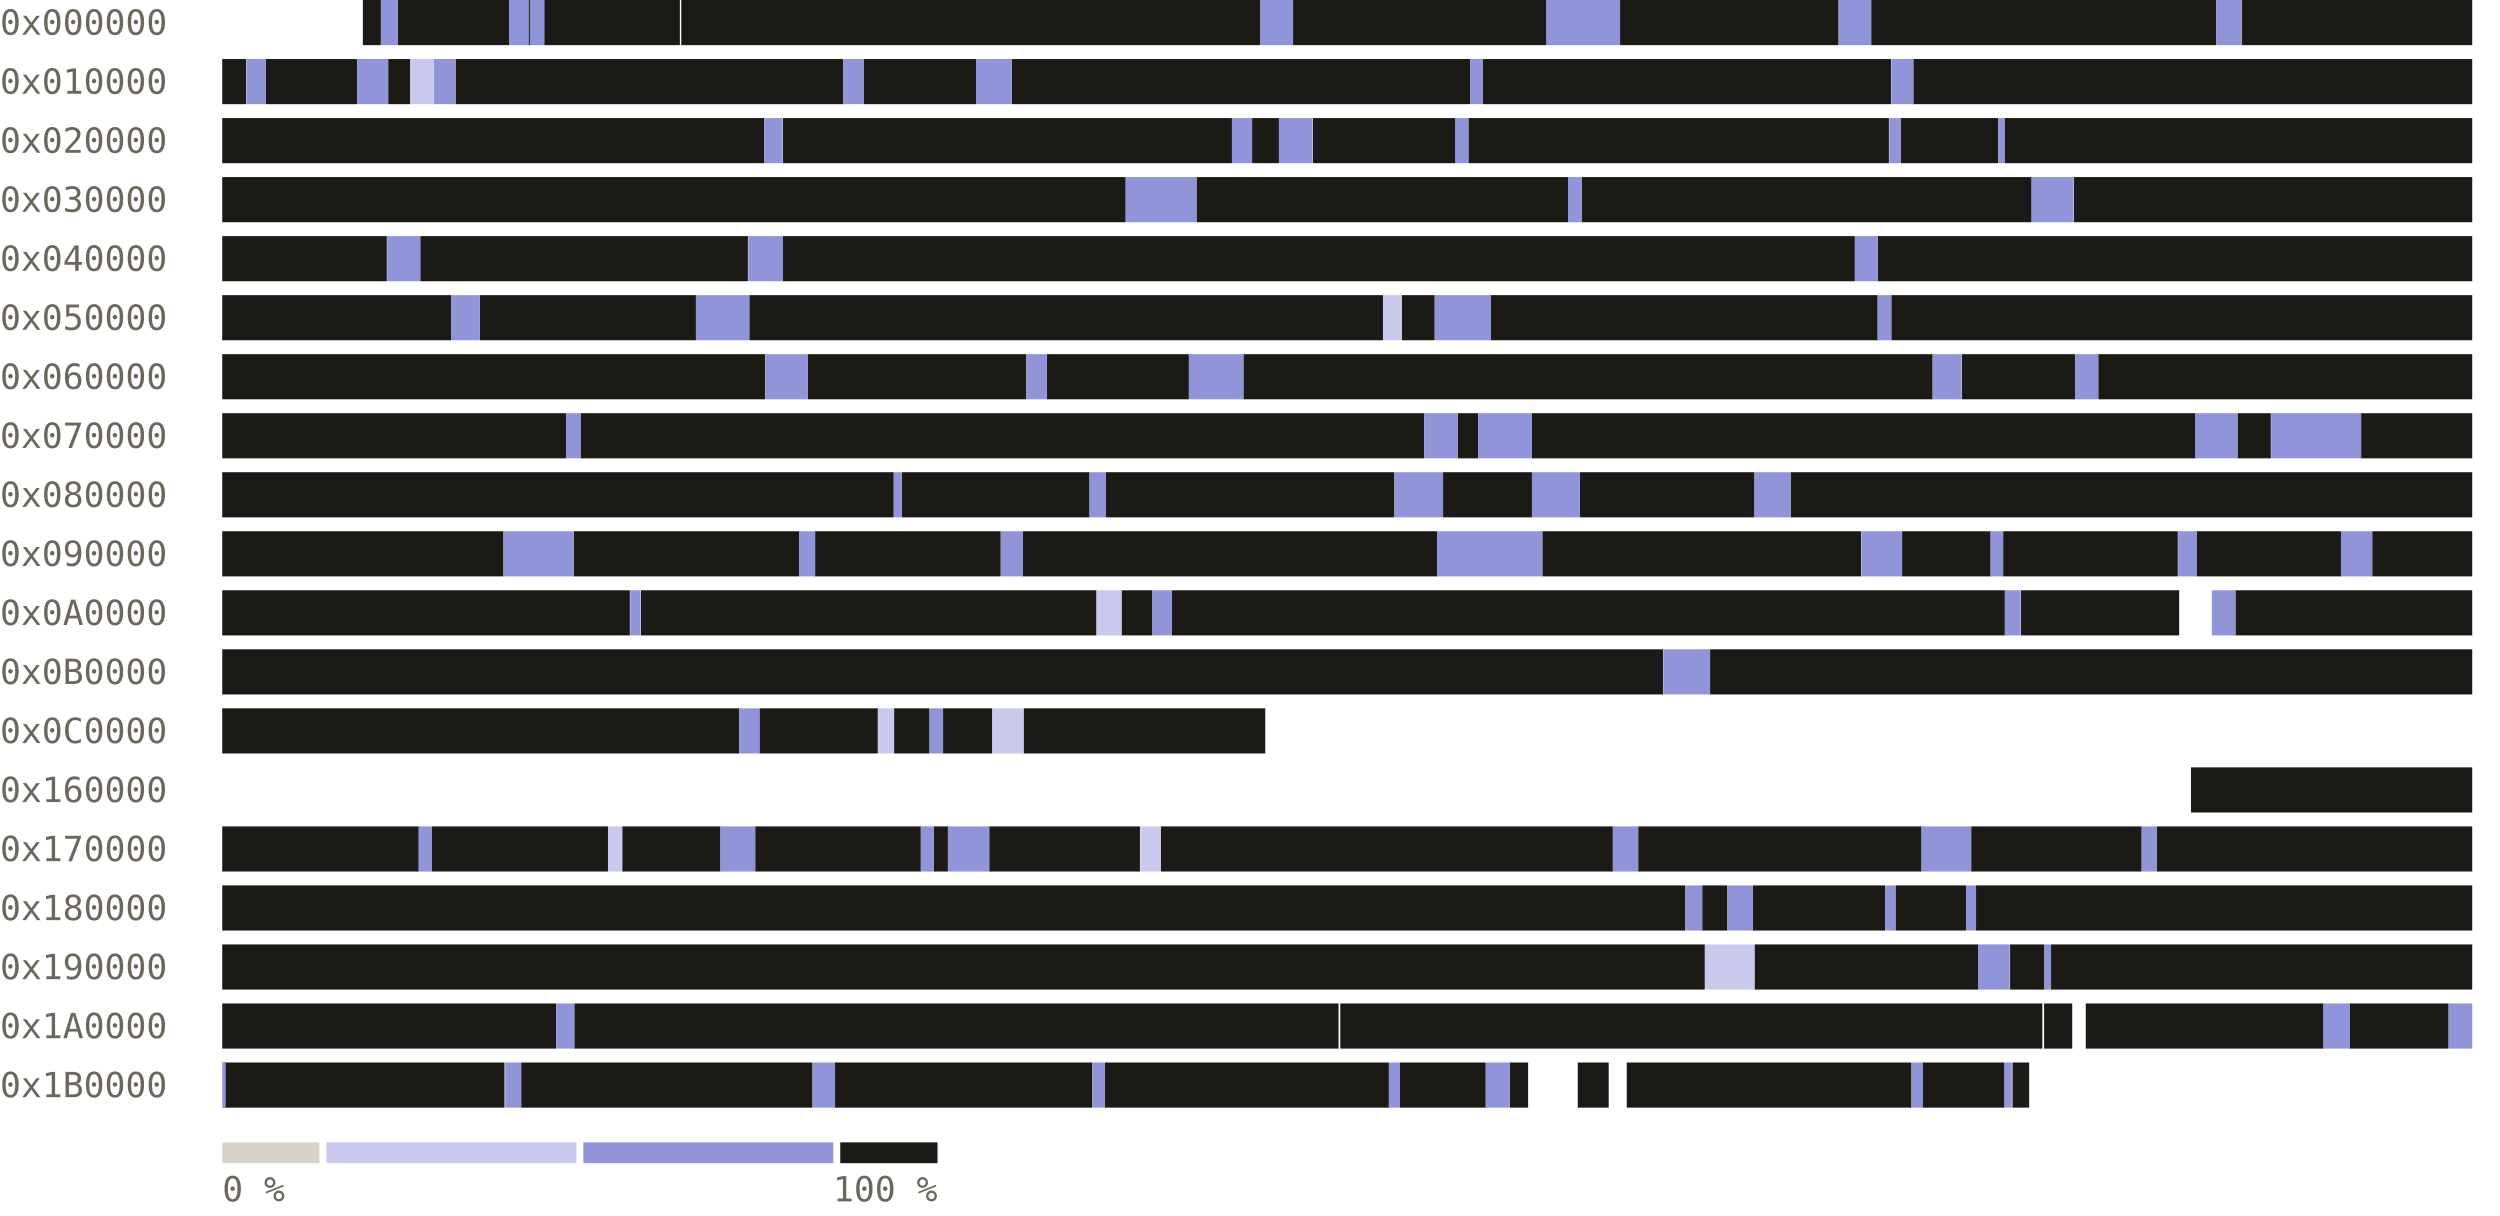
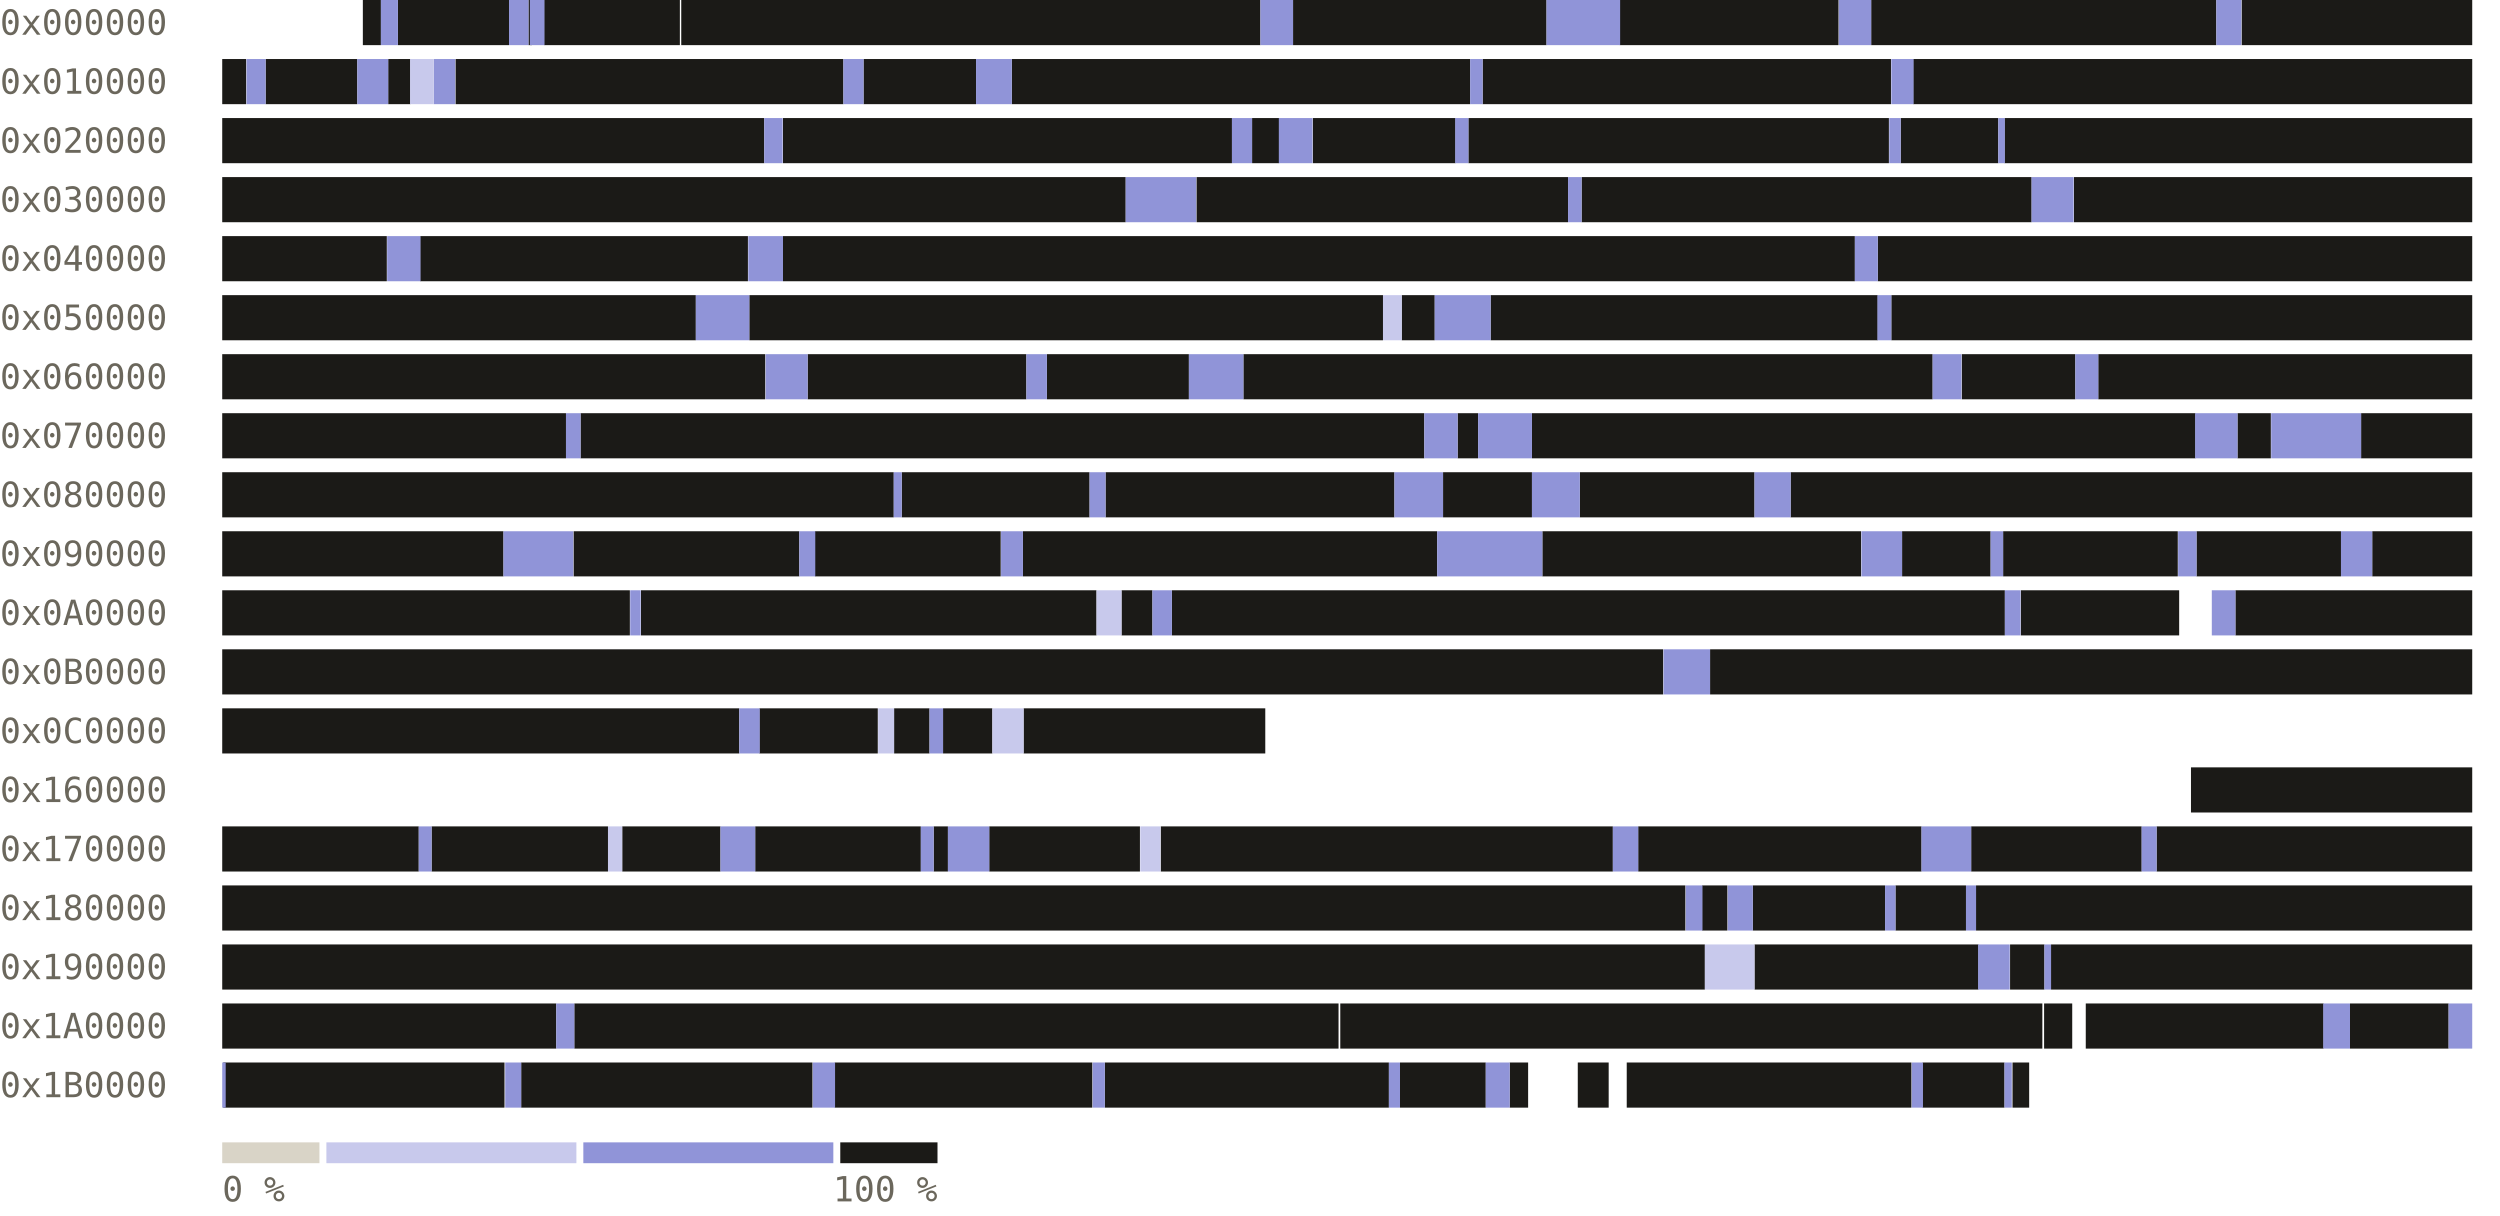
<svg xmlns="http://www.w3.org/2000/svg" viewBox="0 0 720 350" width="720" height="350">
  <style>text{font:10px monospace;fill:#6b675c}.q0{fill:#d9d4c7}.q1{fill:#e3e2f2}.q2{fill:#d6d6ef}.q3{fill:#c8c9ec}.q4{fill:#babce8}.q5{fill:#acafe4}.q6{fill:#9ea2df}.q7{fill:#9094d8}.q8{fill:#8186cf}.q9{fill:#7277c4}.q10{fill:#1b1a17}@media (prefers-color-scheme:dark){text{fill:#a8a293}.q0{fill:#4a463d}.q1{fill:#35375a}.q2{fill:#3c3f66}.q3{fill:#444772}.q4{fill:#4d517f}.q5{fill:#575b8c}.q6{fill:#62669a}.q7{fill:#6e72a8}.q8{fill:#7b7fb6}.q9{fill:#888cc4}.q10{fill:#d6d0bd}}</style>
  <text x="0" y="10">0x000000</text>
  <text x="0" y="27">0x010000</text>
  <text x="0" y="44">0x020000</text>
  <text x="0" y="61">0x030000</text>
  <text x="0" y="78">0x040000</text>
  <text x="0" y="95">0x050000</text>
  <text x="0" y="112">0x060000</text>
  <text x="0" y="129">0x070000</text>
  <text x="0" y="146">0x080000</text>
  <text x="0" y="163">0x090000</text>
  <text x="0" y="180">0x0A0000</text>
  <text x="0" y="197">0x0B0000</text>
  <text x="0" y="214">0x0C0000</text>
  <text x="0" y="231">0x160000</text>
  <text x="0" y="248">0x170000</text>
  <text x="0" y="265">0x180000</text>
  <text x="0" y="282">0x190000</text>
  <text x="0" y="299">0x1A0000</text>
  <text x="0" y="316">0x1B0000</text>
-   <path class="q10" d="M104.5 0h5.2v13h-5.2zM114.6 0h32v13h-32zM152.2 0h1v13h-1zM156.7 0h39.1v13h-39.1zM196.2 0h166.8v13h-166.8zM372.4 0h73v13h-73zM466.5 0h63v13h-63zM538.9 0h99.4v13h-99.4zM645.6 0h66.4v13h-66.4zM64 17h6.9v13h-6.9zM76.5 17h26.4v13h-26.4zM111.8 17h6.4v13h-6.4zM131.2 17h111.7v13h-111.7zM248.7 17h32.4v13h-32.4zM291.4 17h132v13h-132zM427 17h117.6v13h-117.6zM551 17h161v13h-161zM64 34h156.1v13h-156.1zM225.5 34h129.3v13h-129.3zM360.6 34h7.8v13h-7.8zM378.1 34h41.1v13h-41.1zM422.9 34h121.1v13h-121.1zM547.4 34h28.1v13h-28.1zM577.3 34h134.7v13h-134.7zM64 51h260.2v13h-260.2zM344.6 51h107v13h-107zM455.5 51h129.6v13h-129.6zM597.3 51h114.7v13h-114.7zM64 68h47.4v13h-47.4zM121 68h94.4v13h-94.4zM225.5 68h308.7v13h-308.7zM540.8 68h171.2v13h-171.2zM64 85h66v13h-66zM138.2 85h62.3v13h-62.3zM215.8 85h182.5v13h-182.5zM403.7 85h9.5v13h-9.5zM429.3 85h111.5v13h-111.5zM544.7 85h167.3v13h-167.3zM64 102h156.4v13h-156.4zM232.6 102h63v13h-63zM301.5 102h40.9v13h-40.9zM358.1 102h198.5v13h-198.5zM565 102h32.7v13h-32.7zM604.3 102h107.7v13h-107.7zM64 119h99v13h-99zM167.2 119h243v13h-243zM419.8 119h5.9v13h-5.9zM441.2 119h191.1v13h-191.1zM644.4 119h9.6v13h-9.6zM680 119h32v13h-32zM64 136h193.4v13h-193.4zM259.7 136h54.1v13h-54.1zM318.4 136h83.2v13h-83.2zM415.6 136h25.6v13h-25.6zM455 136h50.3v13h-50.3zM515.7 136h196.3v13h-196.3zM64 153h81v13h-81zM165.2 153h65v13h-65zM234.7 153h53.5v13h-53.5zM294.6 153h119.3v13h-119.3zM444.2 153h91.8v13h-91.8zM547.8 153h25.5v13h-25.5zM576.9 153h50.3v13h-50.3zM632.6 153h41.6v13h-41.6zM683.2 153h28.8v13h-28.8zM64 170h117.4v13h-117.4zM184.6 170h131.2v13h-131.2zM323 170h8.9v13h-8.9zM337.5 170h239.9v13h-239.9zM582 170h45.6v13h-45.6zM643.8 170h68.2v13h-68.2zM64 187h415v13h-415zM492.5 187h219.5v13h-219.5zM64 204h148.9v13h-148.9zM218.7 204h34.1v13h-34.1zM257.5 204h10.2v13h-10.2zM271.6 204h14.2v13h-14.2zM294.8 204h69.6v13h-69.6zM631 221h81v13h-81zM64 238h56.6v13h-56.6zM124.3 238h50.8v13h-50.8zM179.2 238h28.3v13h-28.3zM217.5 238h47.7v13h-47.7zM268.9 238h4.1v13h-4.1zM284.9 238h43.4v13h-43.4zM334.3 238h130.2v13h-130.2zM471.8 238h81.6v13h-81.6zM567.7 238h49.1v13h-49.1zM621.1 238h90.9v13h-90.9zM64 255h421.4v13h-421.4zM490.2 255h7.3v13h-7.3zM504.8 255h38.1v13h-38.1zM545.9 255h20.3v13h-20.3zM569.1 255h142.9v13h-142.9zM64 272h427v13h-427zM505.3 272h64.5v13h-64.5zM578.9 272h9.9v13h-9.9zM590.7 272h121.3v13h-121.3zM64 289h96.2v13h-96.2zM165.4 289h220.1v13h-220.1zM386 289h202.2v13h-202.2zM588.7 289h8.1v13h-8.1zM600.7 289h68.5v13h-68.5zM676.8 289h28.4v13h-28.4zM64.3 306h81v13h-81zM150.1 306h83.9v13h-83.9zM240.4 306h74.2v13h-74.2zM318.2 306h81.8v13h-81.8zM403.2 306h24.7v13h-24.7zM434.8 306h5.3v13h-5.3zM454.4 306h8.9v13h-8.9zM468.5 306h82v13h-82zM553.7 306h23.6v13h-23.6zM579.6 306h4.8v13h-4.8z" />
-   <path class="q7" d="M109.7 0h4.9v13h-4.9zM146.6 0h5.6v13h-5.6zM152.6 0h4.2v13h-4.2zM363 0h9.4v13h-9.4zM445.4 0h21.2v13h-21.2zM529.6 0h9.3v13h-9.3zM638.3 0h7.2v13h-7.2zM71 17h5.5v13h-5.5zM102.9 17h8.9v13h-8.9zM124.9 17h6.2v13h-6.2zM242.9 17h5.8v13h-5.8zM281.1 17h10.3v13h-10.3zM423.4 17h3.6v13h-3.6zM544.7 17h6.4v13h-6.4zM220.1 34h5.3v13h-5.3zM354.8 34h5.8v13h-5.8zM368.3 34h9.7v13h-9.7zM419.1 34h3.8v13h-3.8zM544.1 34h3.3v13h-3.3zM575.5 34h1.9v13h-1.9zM324.2 51h20.3v13h-20.3zM451.6 51h3.9v13h-3.9zM585.1 51h12.1v13h-12.1zM111.5 68h9.6v13h-9.6zM215.5 68h10v13h-10zM534.2 68h6.6v13h-6.6zM130 85h8.2v13h-8.2zM200.4 85h15.4v13h-15.4zM413.2 85h16.1v13h-16.1zM540.7 85h4v13h-4zM220.5 102h12.1v13h-12.1zM295.6 102h5.9v13h-5.9zM342.4 102h15.7v13h-15.7zM556.6 102h8.3v13h-8.3zM597.7 102h6.6v13h-6.6zM163 119h4.2v13h-4.2zM410.2 119h9.6v13h-9.6zM425.7 119h15.5v13h-15.5zM632.2 119h12.2v13h-12.2zM654.1 119h25.9v13h-25.9zM257.4 136h2.3v13h-2.3zM313.8 136h4.6v13h-4.6zM401.6 136h14v13h-14zM441.2 136h13.8v13h-13.8zM505.3 136h10.4v13h-10.4zM145 153h20.1v13h-20.1zM230.2 153h4.6v13h-4.6zM288.3 153h6.3v13h-6.3zM413.9 153h30.3v13h-30.3zM536.1 153h11.7v13h-11.7zM573.3 153h3.6v13h-3.6zM627.3 153h5.3v13h-5.3zM674.2 153h9v13h-9zM181.5 170h3v13h-3zM331.9 170h5.6v13h-5.6zM577.4 170h4.5v13h-4.5zM637 170h6.8v13h-6.8zM479.1 187h13.4v13h-13.4zM212.9 204h5.9v13h-5.9zM267.7 204h3.9v13h-3.9zM120.6 238h3.7v13h-3.7zM207.5 238h10v13h-10zM265.2 238h3.7v13h-3.7zM273 238h11.9v13h-11.9zM464.5 238h7.3v13h-7.3zM553.4 238h14.3v13h-14.3zM616.8 238h4.3v13h-4.3zM485.5 255h4.8v13h-4.8zM497.6 255h7.2v13h-7.2zM542.9 255h3v13h-3zM566.2 255h2.9v13h-2.9zM569.7 272h9.1v13h-9.1zM588.8 272h1.9v13h-1.9zM160.2 289h5.2v13h-5.2zM669.1 289h7.7v13h-7.7zM705.2 289h6.8v13h-6.8zM64 306h1v13h-1zM145.5 306h4.6v13h-4.6zM234.1 306h6.4v13h-6.4zM314.7 306h3.5v13h-3.5zM400 306h3.2v13h-3.2zM427.9 306h6.9v13h-6.9zM550.6 306h3.2v13h-3.2zM577.3 306h2.1v13h-2.1z" />
+   <path class="q10" d="M104.5 0h5.2v13h-5.2zM114.6 0h32v13h-32zM152.2 0h1v13h-1zM156.7 0h39.1v13h-39.1zM196.2 0h166.8v13h-166.8zM372.4 0h73v13h-73zM466.5 0h63v13h-63zM538.9 0h99.4v13h-99.4zM645.6 0h66.4v13h-66.4zM64 17h6.9v13h-6.9zM76.5 17h26.4v13h-26.4zM111.8 17h6.4v13h-6.4zM131.2 17h111.7v13h-111.7zM248.7 17h32.4v13h-32.4zM291.4 17h132v13h-132zM427 17h117.6v13h-117.6zM551 17h161v13h-161zM64 34h156.1v13h-156.1zM225.5 34h129.3v13h-129.3zM360.6 34h7.8v13h-7.8zM378.1 34h41.1v13h-41.1zM422.9 34h121.1v13h-121.1zM547.4 34h28.1v13h-28.1zM577.3 34h134.7v13h-134.7zM64 51h260.2v13h-260.2zM344.6 51h107v13h-107zM455.5 51h129.6v13h-129.6zM597.3 51h114.7v13h-114.7zM64 68h47.4v13h-47.4zM121 68h94.4v13h-94.4zM225.5 68h308.7v13h-308.7zM540.8 68h171.2v13h-171.2zM64 85h136.4v13h-136.4zM215.8 85h182.5v13h-182.5zM403.7 85h9.5v13h-9.5zM429.3 85h111.5v13h-111.5zM544.7 85h167.3v13h-167.3zM64 102h156.4v13h-156.4zM232.6 102h63v13h-63zM301.5 102h40.9v13h-40.9zM358.1 102h198.5v13h-198.5zM565 102h32.7v13h-32.7zM604.3 102h107.7v13h-107.7zM64 119h99v13h-99zM167.2 119h243v13h-243zM419.8 119h5.9v13h-5.9zM441.2 119h191.1v13h-191.1zM644.4 119h9.6v13h-9.6zM680 119h32v13h-32zM64 136h193.4v13h-193.4zM259.7 136h54.1v13h-54.1zM318.4 136h83.2v13h-83.2zM415.6 136h25.6v13h-25.6zM455 136h50.3v13h-50.3zM515.7 136h196.3v13h-196.3zM64 153h81v13h-81zM165.2 153h65v13h-65zM234.7 153h53.5v13h-53.5zM294.6 153h119.3v13h-119.3zM444.2 153h91.8v13h-91.8zM547.8 153h25.5v13h-25.5zM576.9 153h50.3v13h-50.3zM632.6 153h41.6v13h-41.6zM683.2 153h28.8v13h-28.8zM64 170h117.4v13h-117.4zM184.6 170h131.2v13h-131.2zM323 170h8.9v13h-8.9zM337.5 170h239.9v13h-239.9zM582 170h45.6v13h-45.6zM643.8 170h68.2v13h-68.2zM64 187h415v13h-415zM492.5 187h219.5v13h-219.5zM64 204h148.9v13h-148.9zM218.7 204h34.1v13h-34.1zM257.5 204h10.2v13h-10.2zM271.6 204h14.2v13h-14.2zM294.8 204h69.6v13h-69.6zM631 221h81v13h-81zM64 238h56.6v13h-56.6zM124.3 238h50.8v13h-50.8zM179.2 238h28.3v13h-28.3zM217.5 238h47.7v13h-47.7zM268.9 238h4.1v13h-4.1zM284.9 238h43.4v13h-43.4zM334.3 238h130.2v13h-130.2zM471.8 238h81.6v13h-81.6zM567.7 238h49.1v13h-49.1zM621.1 238h90.9v13h-90.9zM64 255h421.4v13h-421.4zM490.2 255h7.3v13h-7.3zM504.8 255h38.1v13h-38.1zM545.9 255h20.3v13h-20.3zM569.1 255h142.9v13h-142.9zM64 272h427v13h-427zM505.3 272h64.5v13h-64.5zM578.9 272h9.9v13h-9.9zM590.7 272h121.3v13h-121.3zM64 289h96.2v13h-96.2zM165.4 289h220.1v13h-220.1zM386 289h202.2v13h-202.2zM588.7 289h8.1v13h-8.1zM600.7 289h68.5v13h-68.5zM676.8 289h28.4v13h-28.4zM64.3 306h81v13h-81zM150.1 306h83.9v13h-83.9zM240.4 306h74.2v13h-74.2zM318.2 306h81.8v13h-81.8zM403.2 306h24.7v13h-24.7zM434.8 306h5.3v13h-5.3zM454.4 306h8.9v13h-8.9zM468.5 306h82v13h-82zM553.7 306h23.6v13h-23.6zM579.6 306h4.8v13h-4.8z" />
+   <path class="q7" d="M109.7 0h4.9v13h-4.9zM146.6 0h5.6v13h-5.6zM152.6 0h4.2v13h-4.2zM363 0h9.4v13h-9.4zM445.4 0h21.2v13h-21.2zM529.6 0h9.3v13h-9.3zM638.3 0h7.2v13h-7.2zM71 17h5.5v13h-5.5zM102.9 17h8.9v13h-8.9zM124.9 17h6.2v13h-6.2zM242.9 17h5.8v13h-5.8zM281.1 17h10.3v13h-10.3zM423.4 17h3.6v13h-3.6zM544.7 17h6.4v13h-6.4zM220.1 34h5.3v13h-5.3zM354.8 34h5.8v13h-5.8zM368.3 34h9.7v13h-9.7zM419.1 34h3.8v13h-3.8zM544.1 34h3.3v13h-3.3zM575.5 34h1.9v13h-1.9zM324.2 51h20.3v13h-20.3zM451.6 51h3.9v13h-3.9zM585.1 51h12.1v13h-12.1zM111.5 68h9.6v13h-9.6zM215.5 68h10v13h-10zM534.2 68h6.6v13h-6.6zM200.4 85h15.4v13h-15.4zM413.2 85h16.1v13h-16.1zM540.7 85h4v13h-4zM220.5 102h12.1v13h-12.1zM295.6 102h5.9v13h-5.9zM342.4 102h15.7v13h-15.7zM556.6 102h8.3v13h-8.3zM597.7 102h6.6v13h-6.6zM163 119h4.2v13h-4.2zM410.2 119h9.6v13h-9.6zM425.7 119h15.5v13h-15.5zM632.2 119h12.2v13h-12.2zM654.1 119h25.9v13h-25.9zM257.4 136h2.3v13h-2.3zM313.8 136h4.6v13h-4.6zM401.6 136h14v13h-14zM441.2 136h13.8v13h-13.8zM505.3 136h10.4v13h-10.4zM145 153h20.1v13h-20.1zM230.2 153h4.6v13h-4.6zM288.3 153h6.3v13h-6.3zM413.9 153h30.3v13h-30.3zM536.1 153h11.7v13h-11.7zM573.3 153h3.6v13h-3.6zM627.3 153h5.3v13h-5.3zM674.2 153h9v13h-9zM181.5 170h3v13h-3zM331.9 170h5.6v13h-5.6zM577.4 170h4.5v13h-4.5zM637 170h6.8v13h-6.8zM479.1 187h13.4v13h-13.4zM212.9 204h5.9v13h-5.9zM267.7 204h3.9v13h-3.9zM120.6 238h3.7v13h-3.7zM207.5 238h10v13h-10zM265.2 238h3.7v13h-3.7zM273 238h11.9v13h-11.9zM464.5 238h7.3v13h-7.3zM553.4 238h14.3v13h-14.3zM616.8 238h4.3v13h-4.3zM485.5 255h4.8v13h-4.8zM497.6 255h7.2v13h-7.2zM542.9 255h3v13h-3zM566.2 255h2.9v13h-2.9zM569.7 272h9.1v13h-9.1zM588.8 272h1.9v13h-1.9zM160.2 289h5.2v13h-5.2zM669.1 289h7.7v13h-7.7zM705.2 289h6.8v13h-6.8zM64 306h1v13h-1zM145.5 306h4.6v13h-4.6zM234.1 306h6.4v13h-6.4zM314.7 306h3.5v13h-3.5zM400 306h3.2v13h-3.2zM427.9 306h6.9v13h-6.9zM550.6 306h3.2v13h-3.2zM577.3 306h2.1v13h-2.1z" />
  <path class="q3" d="M118.1 17h6.8v13h-6.8zM398.3 85h5.4v13h-5.4zM315.8 170h7.2v13h-7.2zM252.9 204h4.6v13h-4.6zM285.8 204h9v13h-9zM175.1 238h4.1v13h-4.1zM328.4 238h5.8v13h-5.8zM491 272h14.3v13h-14.3z" />
  <rect class="q0" x="64" y="329" width="28" height="6" />
  <rect class="q3" x="94" y="329" width="72" height="6" />
  <rect class="q7" x="168" y="329" width="72" height="6" />
  <rect class="q10" x="242" y="329" width="28" height="6" />
  <text x="64" y="346">0 %</text>
  <text x="270" y="346" text-anchor="end">100 %</text>
</svg>
